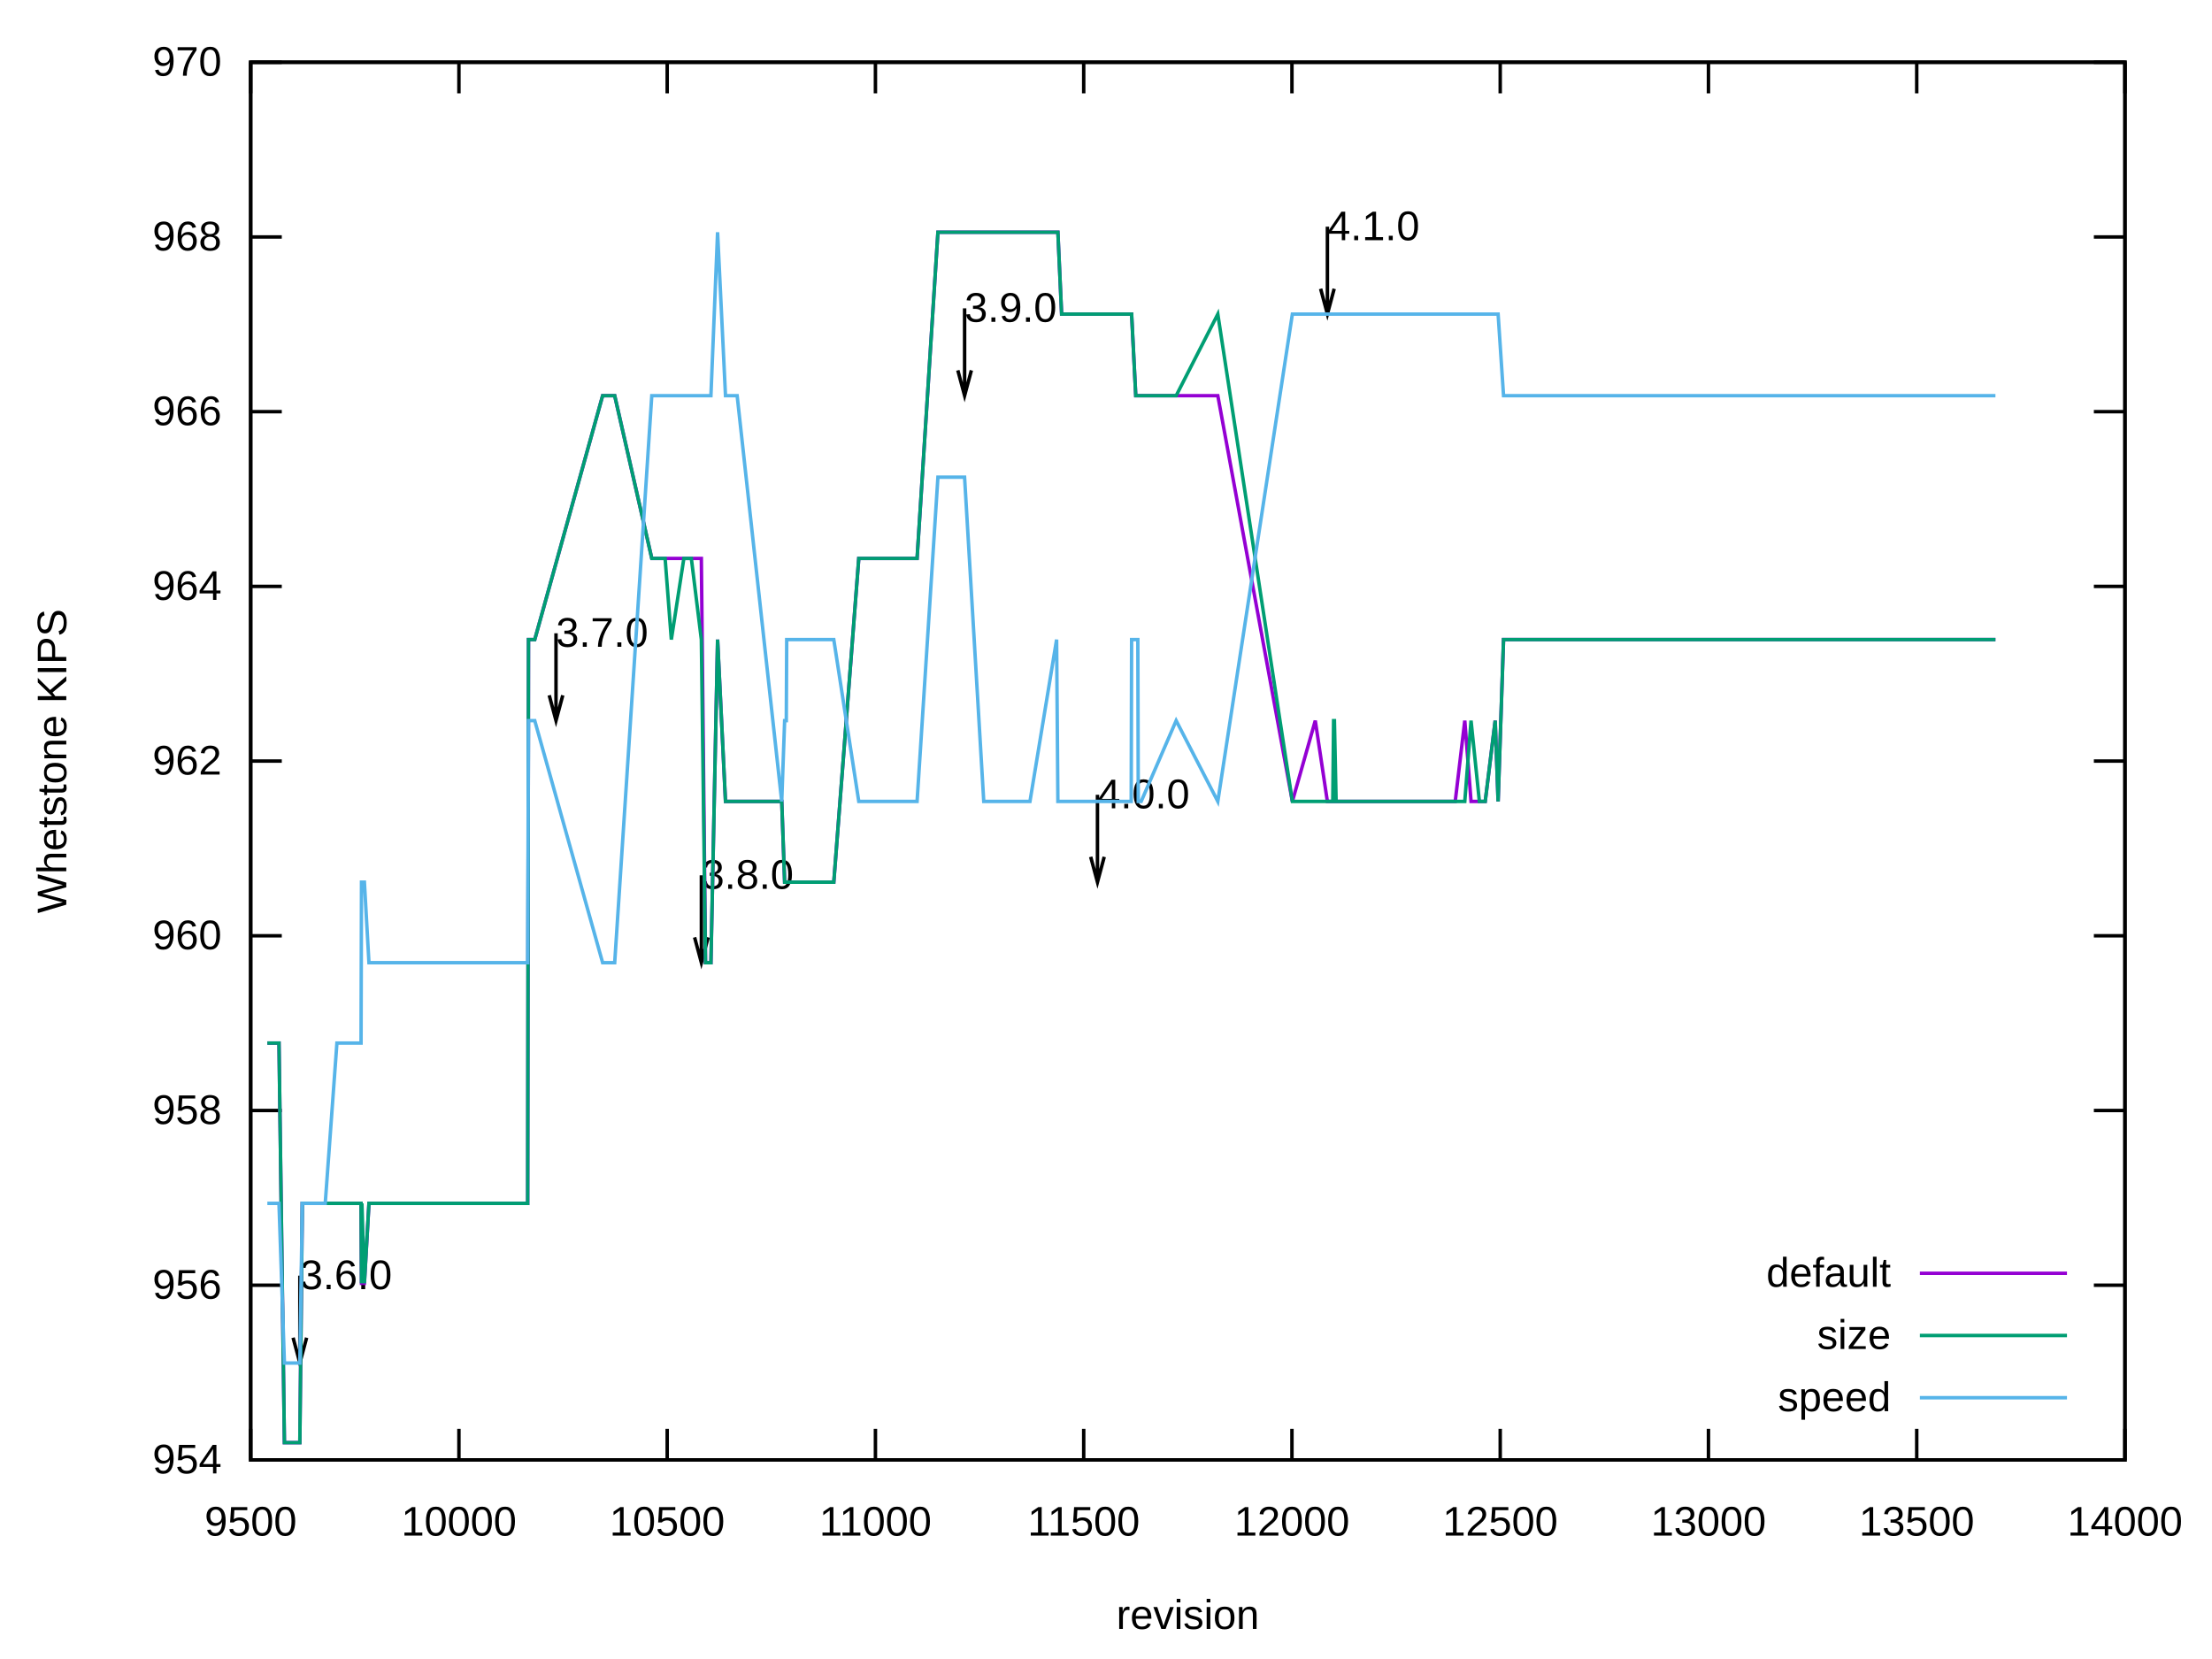
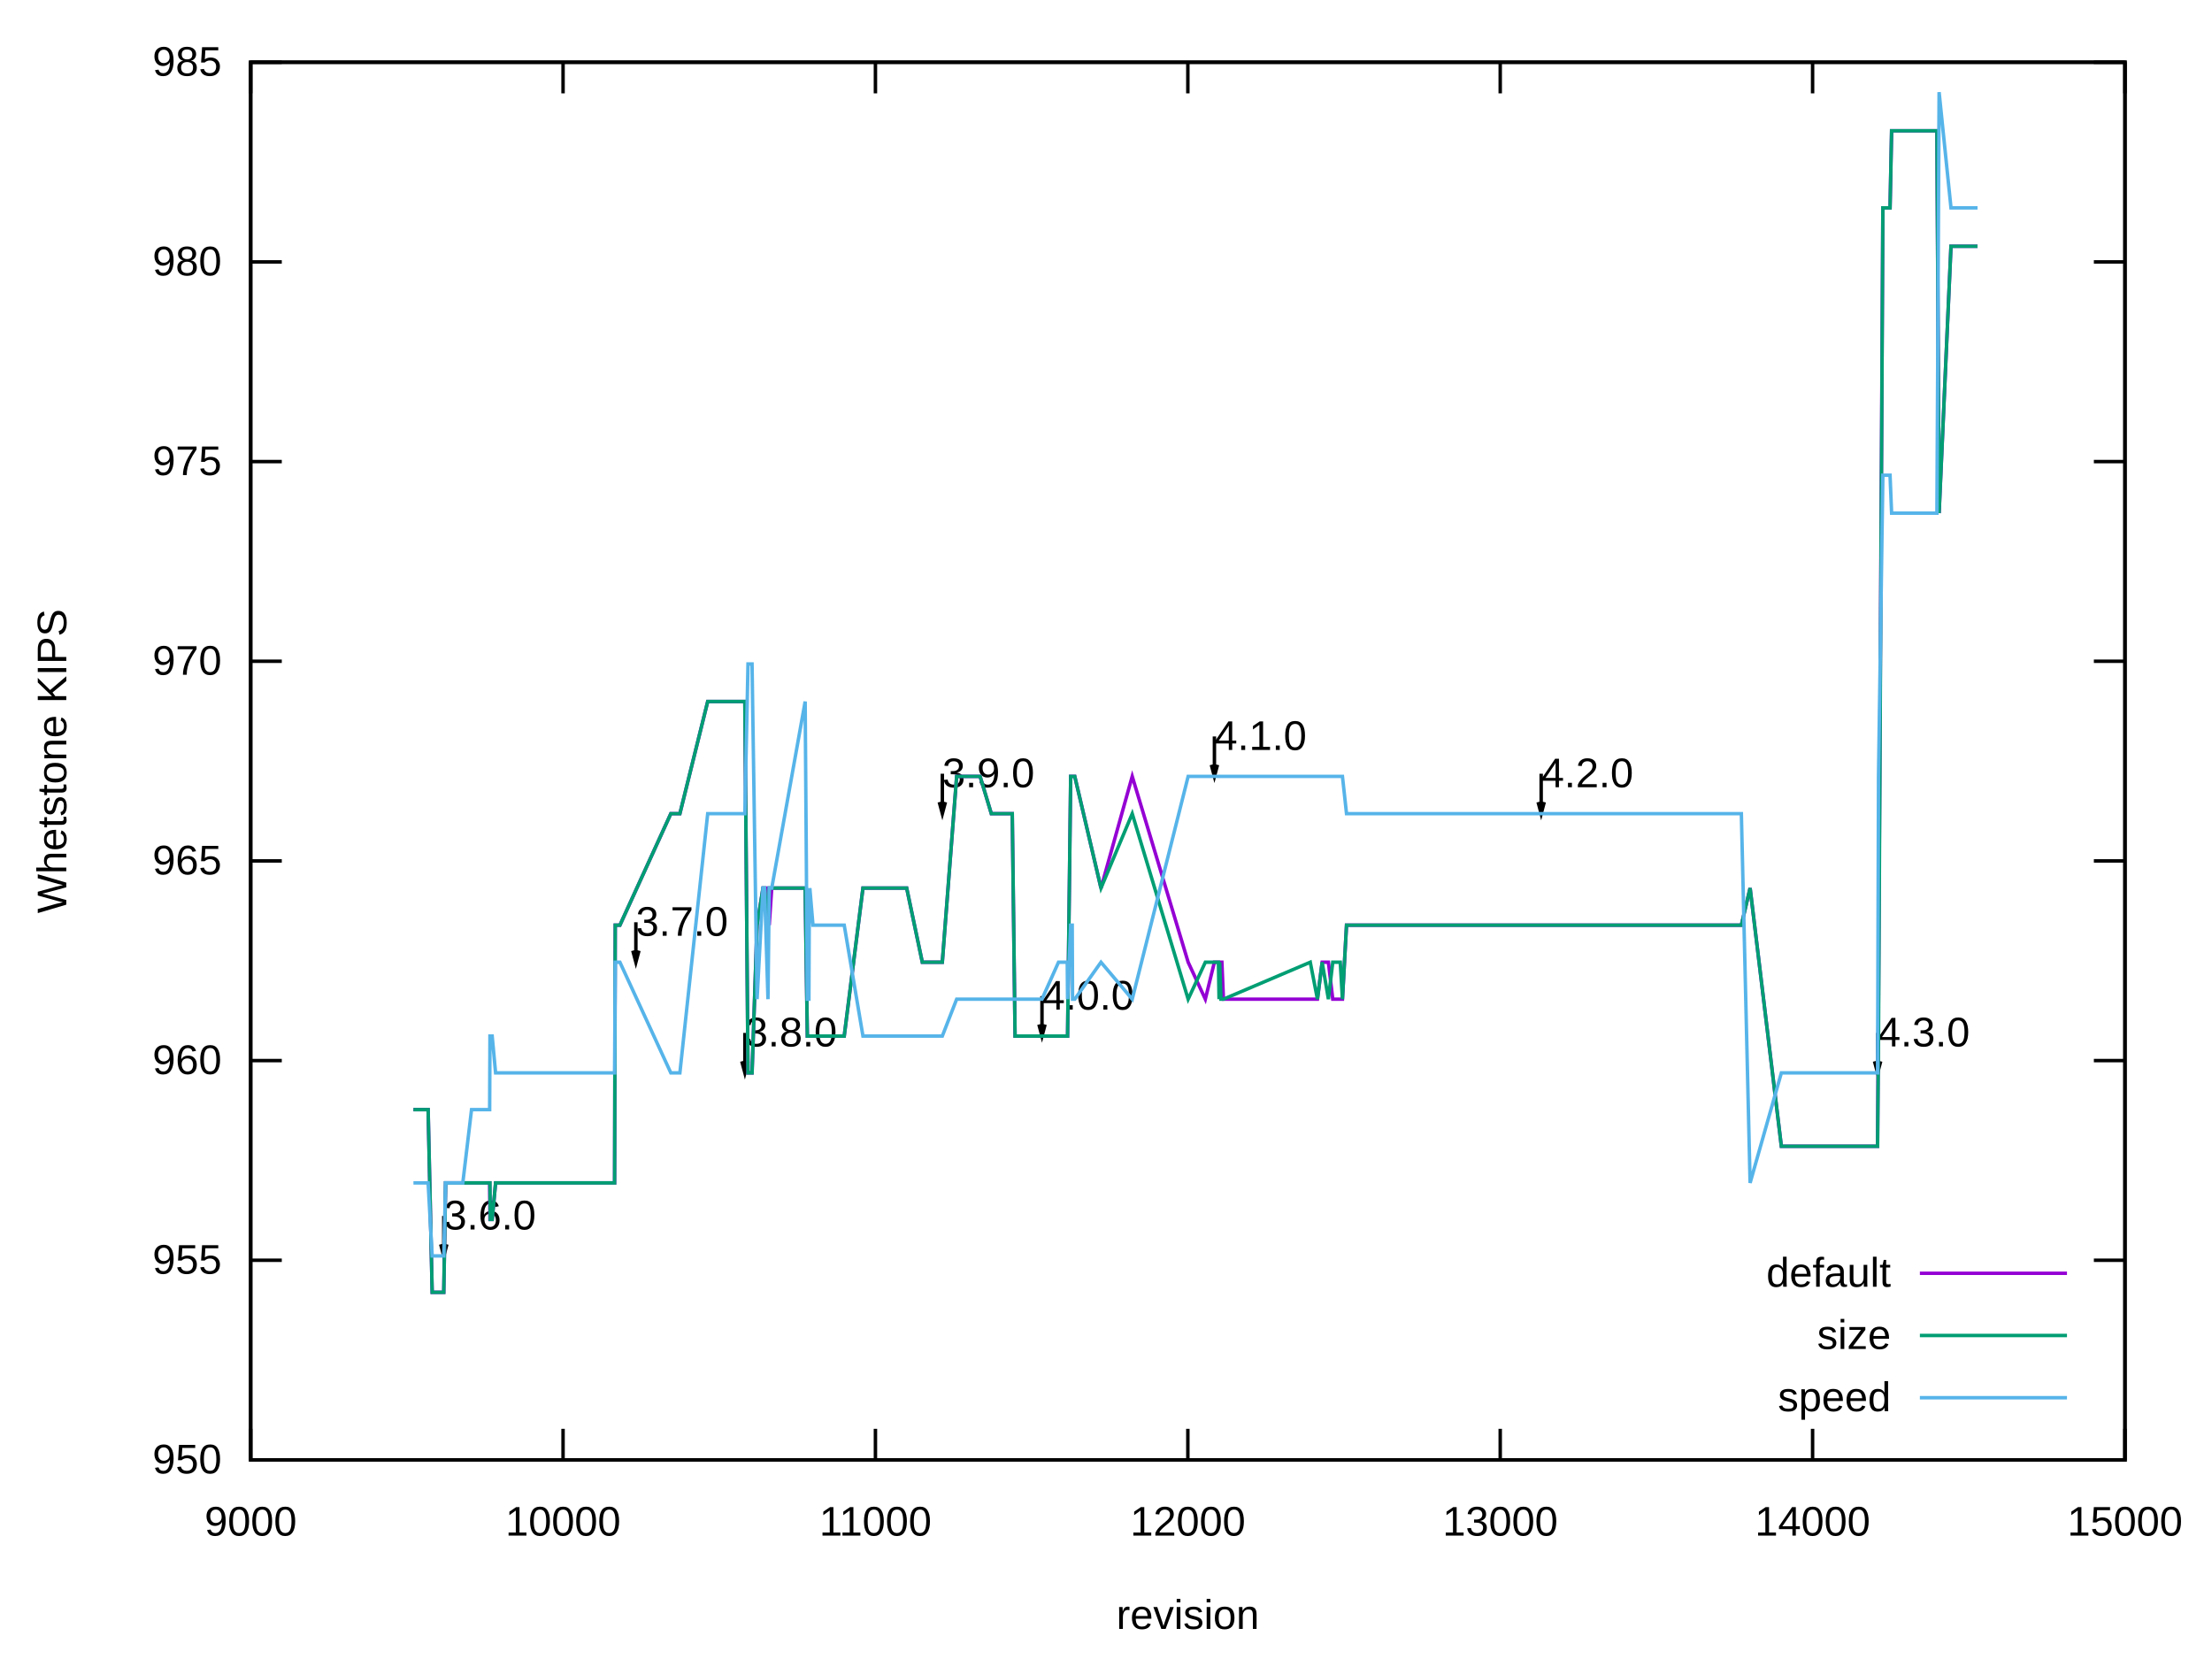
<svg xmlns="http://www.w3.org/2000/svg" xmlns:xlink="http://www.w3.org/1999/xlink" width="640" height="480" viewBox="0 0 640 480">
  <g id="gnuplot_canvas">
    <rect x="0" y="0" width="640" height="480" fill="none" />
    <defs>
      <circle id="gpDot" r="0.5" stroke-width="0.5" stroke="currentColor" />
      <path id="gpPt0" stroke-width="0.222" stroke="currentColor" d="M-1,0 h2 M0,-1 v2" />
      <path id="gpPt1" stroke-width="0.222" stroke="currentColor" d="M-1,-1 L1,1 M1,-1 L-1,1" />
      <path id="gpPt2" stroke-width="0.222" stroke="currentColor" d="M-1,0 L1,0 M0,-1 L0,1 M-1,-1 L1,1 M-1,1 L1,-1" />
      <rect id="gpPt3" stroke-width="0.222" stroke="currentColor" x="-1" y="-1" width="2" height="2" />
      <rect id="gpPt4" stroke-width="0.222" stroke="currentColor" fill="currentColor" x="-1" y="-1" width="2" height="2" />
      <circle id="gpPt5" stroke-width="0.222" stroke="currentColor" cx="0" cy="0" r="1" />
      <use xlink:href="#gpPt5" id="gpPt6" fill="currentColor" stroke="none" />
      <path id="gpPt7" stroke-width="0.222" stroke="currentColor" d="M0,-1.33 L-1.33,0.67 L1.33,0.67 z" />
      <use xlink:href="#gpPt7" id="gpPt8" fill="currentColor" stroke="none" />
      <use xlink:href="#gpPt7" id="gpPt9" stroke="currentColor" transform="rotate(180)" />
      <use xlink:href="#gpPt9" id="gpPt10" fill="currentColor" stroke="none" />
      <use xlink:href="#gpPt3" id="gpPt11" stroke="currentColor" transform="rotate(45)" />
      <use xlink:href="#gpPt11" id="gpPt12" fill="currentColor" stroke="none" />
      <path id="gpPt13" stroke-width="0.222" stroke="currentColor" d="M0,1.330 L1.265,0.411 L0.782,-1.067 L-0.782,-1.076 L-1.265,0.411 z" />
      <use xlink:href="#gpPt13" id="gpPt14" fill="currentColor" stroke="none" />
      <filter id="textbox" filterUnits="objectBoundingBox" x="0" y="0" height="1" width="1">
        <feFlood flood-color="white" flood-opacity="1" result="bgnd" />
        <feComposite in="SourceGraphic" in2="bgnd" operator="atop" />
      </filter>
      <filter id="greybox" filterUnits="objectBoundingBox" x="0" y="0" height="1" width="1">
        <feFlood flood-color="lightgrey" flood-opacity="1" result="grey" />
        <feComposite in="SourceGraphic" in2="grey" operator="atop" />
      </filter>
    </defs>
    <g fill="none" color="white" stroke="currentColor" stroke-width="1.00" stroke-linecap="butt" stroke-linejoin="miter">
</g>
    <g fill="none" color="black" stroke="currentColor" stroke-width="1.00" stroke-linecap="butt" stroke-linejoin="miter">
      <path stroke="black" d="M72.53,422.40 L81.53,422.40 M614.82,422.40 L605.82,422.40  " />
      <g transform="translate(64.14,426.30)" stroke="none" fill="black" font-family="Arial" font-size="12.00" text-anchor="end">
        <text>
-           <tspan font-family="Arial"> 954</tspan>
-         </text>
-       </g>
-     </g>
-     <g fill="none" color="black" stroke="currentColor" stroke-width="1.00" stroke-linecap="butt" stroke-linejoin="miter">
-       <path stroke="black" d="M72.53,371.85 L81.53,371.85 M614.82,371.85 L605.82,371.85  " />
-       <g transform="translate(64.14,375.75)" stroke="none" fill="black" font-family="Arial" font-size="12.00" text-anchor="end">
-         <text>
-           <tspan font-family="Arial"> 956</tspan>
-         </text>
-       </g>
-     </g>
-     <g fill="none" color="black" stroke="currentColor" stroke-width="1.00" stroke-linecap="butt" stroke-linejoin="miter">
-       <path stroke="black" d="M72.53,321.30 L81.53,321.30 M614.82,321.30 L605.82,321.30  " />
-       <g transform="translate(64.14,325.20)" stroke="none" fill="black" font-family="Arial" font-size="12.00" text-anchor="end">
-         <text>
-           <tspan font-family="Arial"> 958</tspan>
-         </text>
-       </g>
-     </g>
-     <g fill="none" color="black" stroke="currentColor" stroke-width="1.00" stroke-linecap="butt" stroke-linejoin="miter">
-       <path stroke="black" d="M72.53,270.75 L81.53,270.75 M614.82,270.75 L605.82,270.75  " />
-       <g transform="translate(64.14,274.65)" stroke="none" fill="black" font-family="Arial" font-size="12.00" text-anchor="end">
+           <tspan font-family="Arial"> 950</tspan>
+         </text>
+       </g>
+     </g>
+     <g fill="none" color="black" stroke="currentColor" stroke-width="1.00" stroke-linecap="butt" stroke-linejoin="miter">
+       <path stroke="black" d="M72.53,364.63 L81.53,364.63 M614.82,364.63 L605.82,364.63  " />
+       <g transform="translate(64.14,368.53)" stroke="none" fill="black" font-family="Arial" font-size="12.00" text-anchor="end">
+         <text>
+           <tspan font-family="Arial"> 955</tspan>
+         </text>
+       </g>
+     </g>
+     <g fill="none" color="black" stroke="currentColor" stroke-width="1.00" stroke-linecap="butt" stroke-linejoin="miter">
+       <path stroke="black" d="M72.53,306.86 L81.53,306.86 M614.82,306.86 L605.82,306.86  " />
+       <g transform="translate(64.14,310.76)" stroke="none" fill="black" font-family="Arial" font-size="12.00" text-anchor="end">
        <text>
          <tspan font-family="Arial"> 960</tspan>
        </text>
      </g>
    </g>
    <g fill="none" color="black" stroke="currentColor" stroke-width="1.00" stroke-linecap="butt" stroke-linejoin="miter">
-       <path stroke="black" d="M72.53,220.20 L81.53,220.20 M614.82,220.20 L605.82,220.20  " />
-       <g transform="translate(64.14,224.10)" stroke="none" fill="black" font-family="Arial" font-size="12.00" text-anchor="end">
-         <text>
-           <tspan font-family="Arial"> 962</tspan>
-         </text>
-       </g>
-     </g>
-     <g fill="none" color="black" stroke="currentColor" stroke-width="1.00" stroke-linecap="butt" stroke-linejoin="miter">
-       <path stroke="black" d="M72.53,169.66 L81.53,169.66 M614.82,169.66 L605.82,169.66  " />
-       <g transform="translate(64.14,173.56)" stroke="none" fill="black" font-family="Arial" font-size="12.00" text-anchor="end">
-         <text>
-           <tspan font-family="Arial"> 964</tspan>
-         </text>
-       </g>
-     </g>
-     <g fill="none" color="black" stroke="currentColor" stroke-width="1.00" stroke-linecap="butt" stroke-linejoin="miter">
-       <path stroke="black" d="M72.53,119.11 L81.53,119.11 M614.82,119.11 L605.82,119.11  " />
-       <g transform="translate(64.14,123.01)" stroke="none" fill="black" font-family="Arial" font-size="12.00" text-anchor="end">
-         <text>
-           <tspan font-family="Arial"> 966</tspan>
-         </text>
-       </g>
-     </g>
-     <g fill="none" color="black" stroke="currentColor" stroke-width="1.00" stroke-linecap="butt" stroke-linejoin="miter">
-       <path stroke="black" d="M72.53,68.56 L81.53,68.56 M614.82,68.56 L605.82,68.56  " />
-       <g transform="translate(64.14,72.46)" stroke="none" fill="black" font-family="Arial" font-size="12.00" text-anchor="end">
-         <text>
-           <tspan font-family="Arial"> 968</tspan>
+       <path stroke="black" d="M72.53,249.09 L81.53,249.09 M614.82,249.09 L605.82,249.09  " />
+       <g transform="translate(64.14,252.99)" stroke="none" fill="black" font-family="Arial" font-size="12.00" text-anchor="end">
+         <text>
+           <tspan font-family="Arial"> 965</tspan>
+         </text>
+       </g>
+     </g>
+     <g fill="none" color="black" stroke="currentColor" stroke-width="1.00" stroke-linecap="butt" stroke-linejoin="miter">
+       <path stroke="black" d="M72.53,191.32 L81.53,191.32 M614.82,191.32 L605.82,191.32  " />
+       <g transform="translate(64.14,195.22)" stroke="none" fill="black" font-family="Arial" font-size="12.00" text-anchor="end">
+         <text>
+           <tspan font-family="Arial"> 970</tspan>
+         </text>
+       </g>
+     </g>
+     <g fill="none" color="black" stroke="currentColor" stroke-width="1.00" stroke-linecap="butt" stroke-linejoin="miter">
+       <path stroke="black" d="M72.53,133.55 L81.53,133.55 M614.82,133.55 L605.82,133.55  " />
+       <g transform="translate(64.14,137.45)" stroke="none" fill="black" font-family="Arial" font-size="12.00" text-anchor="end">
+         <text>
+           <tspan font-family="Arial"> 975</tspan>
+         </text>
+       </g>
+     </g>
+     <g fill="none" color="black" stroke="currentColor" stroke-width="1.00" stroke-linecap="butt" stroke-linejoin="miter">
+       <path stroke="black" d="M72.53,75.78 L81.53,75.78 M614.82,75.78 L605.82,75.78  " />
+       <g transform="translate(64.14,79.68)" stroke="none" fill="black" font-family="Arial" font-size="12.00" text-anchor="end">
+         <text>
+           <tspan font-family="Arial"> 980</tspan>
        </text>
      </g>
    </g>
    <g fill="none" color="black" stroke="currentColor" stroke-width="1.00" stroke-linecap="butt" stroke-linejoin="miter">
      <path stroke="black" d="M72.53,18.01 L81.53,18.01 M614.82,18.01 L605.82,18.01  " />
      <g transform="translate(64.14,21.91)" stroke="none" fill="black" font-family="Arial" font-size="12.00" text-anchor="end">
        <text>
-           <tspan font-family="Arial"> 970</tspan>
+           <tspan font-family="Arial"> 985</tspan>
        </text>
      </g>
    </g>
    <g fill="none" color="black" stroke="currentColor" stroke-width="1.00" stroke-linecap="butt" stroke-linejoin="miter">
      <path stroke="black" d="M72.53,422.40 L72.53,413.40 M72.53,18.01 L72.53,27.01  " />
      <g transform="translate(72.53,444.30)" stroke="none" fill="black" font-family="Arial" font-size="12.00" text-anchor="middle">
        <text>
-           <tspan font-family="Arial"> 9500</tspan>
-         </text>
-       </g>
-     </g>
-     <g fill="none" color="black" stroke="currentColor" stroke-width="1.00" stroke-linecap="butt" stroke-linejoin="miter">
-       <path stroke="black" d="M132.78,422.40 L132.78,413.40 M132.78,18.01 L132.78,27.01  " />
-       <g transform="translate(132.78,444.30)" stroke="none" fill="black" font-family="Arial" font-size="12.00" text-anchor="middle">
+           <tspan font-family="Arial"> 9000</tspan>
+         </text>
+       </g>
+     </g>
+     <g fill="none" color="black" stroke="currentColor" stroke-width="1.00" stroke-linecap="butt" stroke-linejoin="miter">
+       <path stroke="black" d="M162.91,422.40 L162.91,413.40 M162.91,18.01 L162.91,27.01  " />
+       <g transform="translate(162.91,444.30)" stroke="none" fill="black" font-family="Arial" font-size="12.00" text-anchor="middle">
        <text>
          <tspan font-family="Arial"> 10000</tspan>
-         </text>
-       </g>
-     </g>
-     <g fill="none" color="black" stroke="currentColor" stroke-width="1.00" stroke-linecap="butt" stroke-linejoin="miter">
-       <path stroke="black" d="M193.04,422.40 L193.04,413.40 M193.04,18.01 L193.04,27.01  " />
-       <g transform="translate(193.04,444.30)" stroke="none" fill="black" font-family="Arial" font-size="12.00" text-anchor="middle">
-         <text>
-           <tspan font-family="Arial"> 10500</tspan>
        </text>
      </g>
    </g>
    <g fill="none" color="black" stroke="currentColor" stroke-width="1.00" stroke-linecap="butt" stroke-linejoin="miter">
      <path stroke="black" d="M253.29,422.40 L253.29,413.40 M253.29,18.01 L253.29,27.01  " />
      <g transform="translate(253.29,444.30)" stroke="none" fill="black" font-family="Arial" font-size="12.00" text-anchor="middle">
        <text>
          <tspan font-family="Arial"> 11000</tspan>
        </text>
      </g>
    </g>
    <g fill="none" color="black" stroke="currentColor" stroke-width="1.00" stroke-linecap="butt" stroke-linejoin="miter">
-       <path stroke="black" d="M313.55,422.40 L313.55,413.40 M313.55,18.01 L313.55,27.01  " />
-       <g transform="translate(313.55,444.30)" stroke="none" fill="black" font-family="Arial" font-size="12.00" text-anchor="middle">
-         <text>
-           <tspan font-family="Arial"> 11500</tspan>
-         </text>
-       </g>
-     </g>
-     <g fill="none" color="black" stroke="currentColor" stroke-width="1.00" stroke-linecap="butt" stroke-linejoin="miter">
-       <path stroke="black" d="M373.80,422.40 L373.80,413.40 M373.80,18.01 L373.80,27.01  " />
-       <g transform="translate(373.80,444.30)" stroke="none" fill="black" font-family="Arial" font-size="12.00" text-anchor="middle">
+       <path stroke="black" d="M343.68,422.40 L343.68,413.40 M343.68,18.01 L343.68,27.01  " />
+       <g transform="translate(343.68,444.30)" stroke="none" fill="black" font-family="Arial" font-size="12.00" text-anchor="middle">
        <text>
          <tspan font-family="Arial"> 12000</tspan>
        </text>
      </g>
    </g>
    <g fill="none" color="black" stroke="currentColor" stroke-width="1.00" stroke-linecap="butt" stroke-linejoin="miter">
      <path stroke="black" d="M434.06,422.40 L434.06,413.40 M434.06,18.01 L434.06,27.01  " />
      <g transform="translate(434.06,444.30)" stroke="none" fill="black" font-family="Arial" font-size="12.00" text-anchor="middle">
        <text>
-           <tspan font-family="Arial"> 12500</tspan>
-         </text>
-       </g>
-     </g>
-     <g fill="none" color="black" stroke="currentColor" stroke-width="1.00" stroke-linecap="butt" stroke-linejoin="miter">
-       <path stroke="black" d="M494.31,422.40 L494.31,413.40 M494.31,18.01 L494.31,27.01  " />
-       <g transform="translate(494.31,444.30)" stroke="none" fill="black" font-family="Arial" font-size="12.00" text-anchor="middle">
-         <text>
          <tspan font-family="Arial"> 13000</tspan>
        </text>
      </g>
    </g>
    <g fill="none" color="black" stroke="currentColor" stroke-width="1.00" stroke-linecap="butt" stroke-linejoin="miter">
-       <path stroke="black" d="M554.57,422.40 L554.57,413.40 M554.57,18.01 L554.57,27.01  " />
-       <g transform="translate(554.57,444.30)" stroke="none" fill="black" font-family="Arial" font-size="12.00" text-anchor="middle">
-         <text>
-           <tspan font-family="Arial"> 13500</tspan>
+       <path stroke="black" d="M524.44,422.40 L524.44,413.40 M524.44,18.01 L524.44,27.01  " />
+       <g transform="translate(524.44,444.30)" stroke="none" fill="black" font-family="Arial" font-size="12.00" text-anchor="middle">
+         <text>
+           <tspan font-family="Arial"> 14000</tspan>
        </text>
      </g>
    </g>
    <g fill="none" color="black" stroke="currentColor" stroke-width="1.00" stroke-linecap="butt" stroke-linejoin="miter">
      <path stroke="black" d="M614.82,422.40 L614.82,413.40 M614.82,18.01 L614.82,27.01  " />
      <g transform="translate(614.82,444.30)" stroke="none" fill="black" font-family="Arial" font-size="12.00" text-anchor="middle">
        <text>
-           <tspan font-family="Arial"> 14000</tspan>
+           <tspan font-family="Arial"> 15000</tspan>
        </text>
      </g>
    </g>
    <g fill="none" color="black" stroke="currentColor" stroke-width="1.00" stroke-linecap="butt" stroke-linejoin="miter">
</g>
    <g fill="none" color="black" stroke="currentColor" stroke-width="1.00" stroke-linecap="butt" stroke-linejoin="miter">
      <path stroke="black" d="M72.53,18.01 L72.53,422.40 L614.82,422.40 L614.82,18.01 L72.53,18.01 Z  " />
-       <g transform="translate(86.75,373.00)" stroke="none" fill="black" font-family="Arial" font-size="12.00" text-anchor="start">
+       <g transform="translate(128.39,355.72)" stroke="none" fill="black" font-family="Arial" font-size="12.00" text-anchor="start">
        <text>
          <tspan font-family="Arial">3.6.0</tspan>
        </text>
      </g>
-       <g transform="translate(160.86,187.13)" stroke="none" fill="black" font-family="Arial" font-size="12.00" text-anchor="start">
+       <g transform="translate(183.97,270.75)" stroke="none" fill="black" font-family="Arial" font-size="12.00" text-anchor="start">
        <text>
          <tspan font-family="Arial">3.7.0</tspan>
        </text>
      </g>
-       <g transform="translate(202.92,257.16)" stroke="none" fill="black" font-family="Arial" font-size="12.00" text-anchor="start">
+       <g transform="translate(215.51,302.76)" stroke="none" fill="black" font-family="Arial" font-size="12.00" text-anchor="start">
        <text>
          <tspan font-family="Arial">3.8.0</tspan>
        </text>
      </g>
-       <g transform="translate(279.08,93.11)" stroke="none" fill="black" font-family="Arial" font-size="12.00" text-anchor="start">
+       <g transform="translate(272.64,227.77)" stroke="none" fill="black" font-family="Arial" font-size="12.00" text-anchor="start">
        <text>
          <tspan font-family="Arial">3.9.0</tspan>
        </text>
      </g>
-       <g transform="translate(317.52,233.86)" stroke="none" fill="black" font-family="Arial" font-size="12.00" text-anchor="start">
+       <g transform="translate(301.47,292.11)" stroke="none" fill="black" font-family="Arial" font-size="12.00" text-anchor="start">
        <text>
          <tspan font-family="Arial">4.0.0</tspan>
        </text>
      </g>
-       <g transform="translate(384.05,69.50)" stroke="none" fill="black" font-family="Arial" font-size="12.00" text-anchor="start">
+       <g transform="translate(351.36,216.98)" stroke="none" fill="black" font-family="Arial" font-size="12.00" text-anchor="start">
        <text>
          <tspan font-family="Arial">4.1.0</tspan>
        </text>
      </g>
-       <path stroke="black" d="M84.80,387.04 L86.76,394.36 L88.72,387.04 M86.76,369.09 L86.76,394.36 M158.91,201.17 L160.87,208.49 L162.83,201.17   M160.87,183.22 L160.87,208.49 M200.97,271.21 L202.93,278.53 L204.89,271.21 M202.93,253.25 L202.93,278.53 M277.13,107.15   L279.09,114.47 L281.05,107.15 M279.09,89.20 L279.09,114.47 M315.57,247.91 L317.53,255.23 L319.49,247.91 M317.53,229.95   L317.53,255.23 M382.10,83.55 L384.06,90.87 L386.02,83.55 M384.06,65.59 L384.06,90.87  " />
+       <g transform="translate(445.90,227.77)" stroke="none" fill="black" font-family="Arial" font-size="12.00" text-anchor="start">
+         <text>
+           <tspan font-family="Arial">4.2.0</tspan>
+         </text>
+       </g>
+       <g transform="translate(543.24,302.76)" stroke="none" fill="black" font-family="Arial" font-size="12.00" text-anchor="start">
+         <text>
+           <tspan font-family="Arial">4.3.0</tspan>
+         </text>
+       </g>
+       <path stroke="black" d="M127.51,360.02 L128.40,363.36 L129.29,360.02 M128.40,351.81 L128.40,363.36 M183.09,275.05 L183.98,278.39 L184.87,275.05   M183.98,266.84 L183.98,278.39 M214.63,307.07 L215.52,310.41 L216.41,307.07 M215.52,298.85 L215.52,310.41 M271.76,232.07   L272.65,235.41 L273.54,232.07 M272.65,223.86 L272.65,235.41 M300.59,296.42 L301.48,299.76 L302.37,296.42 M301.48,288.20   L301.48,299.76 M350.48,221.28 L351.37,224.62 L352.26,221.28 M351.37,213.07 L351.37,224.62 M445.02,232.07 L445.91,235.41   L446.80,232.07 M445.91,223.86 L445.91,235.41 M542.36,307.07 L543.25,310.41 L544.14,307.07 M543.25,298.85 L543.25,310.41    " />
    </g>
    <g fill="none" color="black" stroke="currentColor" stroke-width="1.00" stroke-linecap="butt" stroke-linejoin="miter">
      <g transform="translate(19.18,220.21) rotate(270)" stroke="none" fill="black" font-family="Arial" font-size="12.00" text-anchor="middle">
        <text>
          <tspan font-family="Arial">Whetstone KIPS</tspan>
        </text>
      </g>
    </g>
    <g fill="none" color="black" stroke="currentColor" stroke-width="1.00" stroke-linecap="butt" stroke-linejoin="miter">
      <g transform="translate(343.67,471.30)" stroke="none" fill="black" font-family="Arial" font-size="12.00" text-anchor="middle">
        <text>
          <tspan font-family="Arial">revision</tspan>
        </text>
      </g>
    </g>
    <g fill="none" color="black" stroke="currentColor" stroke-width="1.00" stroke-linecap="butt" stroke-linejoin="miter">
</g>
    <g id="gnuplot_plot_1">
      <g fill="none" color="black" stroke="currentColor" stroke-width="1.00" stroke-linecap="butt" stroke-linejoin="miter">
        <g transform="translate(547.09,372.30)" stroke="none" fill="black" font-family="Arial" font-size="12.00" text-anchor="end">
          <text>
            <tspan font-family="Arial">default</tspan>
          </text>
        </g>
      </g>
      <g fill="none" color="black" stroke="currentColor" stroke-width="1.00" stroke-linecap="butt" stroke-linejoin="miter">
-         <path stroke="rgb(148,   0, 211)" d="M555.48,368.40 L598.04,368.40 M77.35,301.79 L78.56,301.79 L80.72,301.79 L82.29,417.40 L83.26,417.40 L84.10,417.40   L84.70,417.40 L84.82,417.40 L84.94,417.40 L85.06,417.40 L86.75,417.40 L87.47,348.17 L88.44,348.17 L88.80,348.17   L88.92,348.17 L89.04,348.17 L89.16,348.17 L89.40,348.17 L90.00,348.17 L90.12,348.17 L90.49,348.17 L90.73,348.17   L90.97,348.17 L91.09,348.17 L91.69,348.17 L92.05,348.17 L92.29,348.17 L92.41,348.17 L92.53,348.17 L94.10,348.17   L97.48,348.17 L100.25,348.17 L101.45,348.17 L102.30,348.17 L102.78,348.17 L103.98,348.17 L104.34,348.17 L104.46,348.17   L104.59,371.30 L104.71,371.30 L105.43,371.30 L106.75,348.17 L107.48,348.17 L107.60,348.17 L107.84,348.17 L108.32,348.17   L109.04,348.17 L109.53,348.17 L109.65,348.17 L110.49,348.17 L110.85,348.17 L110.97,348.17 L111.09,348.17 L112.30,348.17   L112.54,348.17 L113.02,348.17 L118.20,348.17 L126.64,348.17 L127.12,348.17 L127.36,348.17 L127.48,348.17 L128.08,348.17   L152.43,348.17 L152.67,348.17 L152.91,185.05 L153.75,185.05 L154.60,185.05 L154.72,185.05 L174.36,114.48 L174.84,114.48   L174.96,114.48 L176.89,114.48 L177.01,114.48 L177.85,114.48 L188.58,161.57 L192.44,161.57 L194.24,161.57 L197.86,161.57   L200.03,161.57 L202.92,161.57 L204.13,278.54 L205.21,278.54 L205.69,278.54 L207.62,185.05 L209.91,231.88 L210.51,231.88   L211.84,231.88 L212.32,231.88 L213.28,231.88 L226.18,231.88 L227.02,255.24 L227.50,255.24 L227.62,255.24 L227.75,255.24   L227.99,255.24 L229.19,255.24 L241.24,255.24 L248.47,161.57 L250.16,161.57 L263.78,161.57 L265.34,161.57 L271.37,67.19   L279.08,67.19 L284.63,67.19 L293.06,67.19 L293.66,67.19 L298.00,67.19 L305.71,67.19 L306.08,67.19 L307.16,90.88   L314.39,90.88 L314.63,90.88 L317.52,90.88 L323.91,90.88 L327.29,90.88 L327.41,90.88 L328.61,114.48 L329.21,114.48   L329.33,114.48 L330.06,114.48 L330.18,114.48 L340.30,114.48 L352.35,114.48 L373.92,231.88 L380.55,208.50 L384.05,231.88   L385.61,231.88 L385.85,231.88 L386.09,231.88 L386.58,231.88 L386.94,231.88 L387.54,231.88 L421.04,231.88 L423.81,208.50   L425.62,231.88 L428.03,231.88 L429.72,231.88 L432.61,208.50 L433.45,231.88 L435.02,185.05 L451.17,185.05 L454.90,185.05   L456.83,185.05 L457.19,185.05 L463.70,185.05 L468.28,185.05 L469.61,185.05 L473.46,185.05 L477.68,185.05 L479.25,185.05   L481.18,185.05 L482.26,185.05 L490.58,185.05 L510.10,185.05 L518.41,185.05 L530.46,185.05 L553.96,185.05 L577.34,185.05    " />
+         <path stroke="rgb(148,   0, 211)" d="M555.48,368.40 L598.04,368.40 M119.62,321.05 L121.34,321.05 L122.24,321.05 L123.87,321.05 L125.04,373.90 L125.76,373.90   L126.40,373.90 L126.85,373.90 L126.94,373.90 L127.03,373.90 L127.12,373.90 L128.39,373.90 L128.93,342.25 L129.65,342.25   L129.92,342.25 L130.01,342.25 L130.10,342.25 L130.19,342.25 L130.37,342.25 L130.83,342.25 L130.92,342.25 L131.19,342.25   L131.37,342.25 L131.55,342.25 L131.64,342.25 L132.09,342.25 L132.36,342.25 L132.54,342.25 L132.63,342.25 L132.72,342.25   L133.90,342.25 L136.43,342.25 L138.51,342.25 L139.41,342.25 L140.05,342.25 L140.41,342.25 L141.31,342.25 L141.58,342.25   L141.67,342.25 L141.76,352.82 L141.85,352.82 L142.40,352.82 L143.39,342.25 L143.93,342.25 L144.02,342.25 L144.20,342.25   L144.56,342.25 L145.11,342.25 L145.47,342.25 L145.56,342.25 L146.19,342.25 L146.46,342.25 L146.55,342.25 L146.64,342.25   L147.55,342.25 L147.73,342.25 L148.09,342.25 L151.98,342.25 L158.30,342.25 L158.66,342.25 L158.84,342.25 L158.93,342.25   L159.39,342.25 L177.64,342.25 L177.82,342.25 L178.01,267.68 L178.64,267.68 L179.27,267.68 L179.36,267.68 L194.09,235.42   L194.45,235.42 L194.55,235.42 L195.99,235.42 L196.08,235.42 L196.71,235.42 L204.76,202.97 L207.65,202.97 L209.01,202.97   L211.72,202.97 L213.34,202.97 L215.51,202.97 L216.42,310.42 L217.23,310.42 L217.59,310.42 L219.04,267.68 L220.76,256.95   L221.21,256.95 L222.20,256.95 L222.56,267.68 L223.29,256.95 L232.96,256.95 L233.59,299.77 L233.95,299.77 L234.04,299.77   L234.13,299.77 L234.31,299.77 L235.22,299.77 L244.26,299.77 L249.68,256.95 L250.94,256.95 L261.16,256.95 L262.33,256.95   L266.85,278.40 L272.64,278.40 L276.79,224.63 L283.12,224.63 L283.57,224.63 L286.82,235.42 L292.61,235.42 L292.88,235.42   L293.69,299.77 L299.12,299.77 L299.30,299.77 L301.47,299.77 L306.26,299.77 L308.79,299.77 L308.88,299.77 L309.78,224.63   L310.23,224.63 L310.32,224.63 L310.87,224.63 L310.96,224.63 L318.55,256.95 L327.59,224.63 L343.77,278.40 L348.74,289.09   L351.36,278.40 L352.53,278.40 L352.71,278.40 L352.89,278.40 L353.26,278.40 L353.53,278.40 L353.98,289.09 L379.10,289.09   L381.18,289.09 L382.54,278.40 L384.35,278.40 L385.61,289.09 L387.78,289.09 L388.41,289.09 L389.59,267.68 L401.70,267.68   L404.50,267.68 L405.95,267.68 L406.22,267.68 L411.10,267.68 L414.53,267.68 L415.53,267.68 L418.42,267.68 L421.58,267.68   L422.76,267.68 L424.21,267.68 L425.02,267.68 L431.25,267.68 L445.90,267.68 L452.13,267.68 L461.17,267.68 L478.80,267.68   L496.33,267.68 L497.23,267.68 L498.14,267.68 L501.66,267.68 L503.83,267.68 L506.36,256.95 L515.40,331.65 L524.44,331.65   L541.07,331.65 L543.24,331.65 L543.51,289.09 L544.77,60.14 L545.68,60.14 L545.95,60.14 L546.67,60.14 L546.85,60.14   L547.30,37.84 L551.55,37.84 L555.71,37.84 L557.88,37.84 L560.41,37.84 L561.04,148.47 L564.48,71.25 L567.10,71.25   L570.53,71.25 L572.16,71.25  " />
      </g>
    </g>
    <g id="gnuplot_plot_2">
      <g fill="none" color="black" stroke="currentColor" stroke-width="1.00" stroke-linecap="butt" stroke-linejoin="miter">
        <g transform="translate(547.09,390.30)" stroke="none" fill="black" font-family="Arial" font-size="12.00" text-anchor="end">
          <text>
            <tspan font-family="Arial">size</tspan>
          </text>
        </g>
      </g>
      <g fill="none" color="black" stroke="currentColor" stroke-width="1.00" stroke-linecap="butt" stroke-linejoin="miter">
-         <path stroke="rgb(  0, 158, 115)" d="M555.48,386.40 L598.04,386.40 M77.35,301.79 L78.56,301.79 L80.72,301.79 L82.29,417.40 L83.26,417.40 L84.10,417.40   L84.70,417.40 L84.82,417.40 L84.94,417.40 L85.06,417.40 L86.75,417.40 L87.47,348.17 L88.44,348.17 L88.80,348.17   L88.92,348.17 L89.04,348.17 L89.16,348.17 L89.40,348.17 L90.00,348.17 L90.12,348.17 L90.49,348.17 L90.73,348.17   L90.97,348.17 L91.09,348.17 L91.69,348.17 L92.05,348.17 L92.29,348.17 L92.41,348.17 L92.53,348.17 L94.10,348.17   L97.48,348.17 L100.25,348.17 L101.45,348.17 L102.30,348.17 L102.78,348.17 L103.98,348.17 L104.34,348.17 L104.46,348.17   L104.59,371.30 L104.71,348.17 L105.43,371.30 L106.75,348.17 L107.48,348.17 L107.60,348.17 L107.84,348.17 L108.32,348.17   L109.04,348.17 L109.53,348.17 L109.65,348.17 L110.49,348.17 L110.85,348.17 L110.97,348.17 L111.09,348.17 L112.30,348.17   L112.54,348.17 L113.02,348.17 L118.20,348.17 L126.64,348.17 L127.12,348.17 L127.36,348.17 L127.48,348.17 L128.08,348.17   L152.43,348.17 L152.67,348.17 L152.91,185.05 L153.75,185.05 L154.60,185.05 L154.72,185.05 L174.36,114.48 L174.84,114.48   L174.96,114.48 L176.89,114.48 L177.01,114.48 L177.85,114.48 L188.58,161.57 L192.44,161.57 L194.24,185.05 L197.86,161.57   L200.03,161.57 L202.92,185.05 L204.13,278.54 L205.21,278.54 L205.69,278.54 L207.62,185.05 L209.91,231.88 L210.51,231.88   L211.84,231.88 L212.32,231.88 L213.28,231.88 L226.18,231.88 L227.02,255.24 L227.50,255.24 L227.62,255.24 L227.75,255.24   L227.99,255.24 L229.19,255.24 L241.24,255.24 L248.47,161.57 L250.16,161.57 L263.78,161.57 L265.34,161.57 L271.37,67.19   L279.08,67.19 L284.63,67.19 L293.06,67.19 L293.66,67.19 L298.00,67.19 L305.71,67.19 L306.08,67.19 L307.16,90.88   L314.39,90.88 L314.63,90.88 L317.52,90.88 L323.91,90.88 L327.29,90.88 L327.41,90.88 L328.61,114.48 L329.21,114.48   L329.33,114.48 L330.06,114.48 L330.18,114.48 L340.30,114.48 L352.35,90.88 L373.92,231.88 L380.55,231.88 L384.05,231.88   L385.61,231.88 L385.85,208.50 L386.09,208.50 L386.58,231.88 L386.94,231.88 L387.54,231.88 L421.04,231.88 L423.81,231.88   L425.62,208.50 L428.03,231.88 L429.72,231.88 L432.61,208.50 L433.45,231.88 L435.02,185.05 L451.17,185.05 L454.90,185.05   L456.83,185.05 L457.19,185.05 L463.70,185.05 L468.28,185.05 L469.61,185.05 L473.46,185.05 L477.68,185.05 L479.25,185.05   L481.18,185.05 L482.26,185.05 L490.58,185.05 L510.10,185.05 L518.41,185.05 L530.46,185.05 L553.96,185.05 L577.34,185.05    " />
+         <path stroke="rgb(  0, 158, 115)" d="M555.48,386.40 L598.04,386.40 M119.62,321.05 L121.34,321.05 L122.24,321.05 L123.87,321.05 L125.04,373.90 L125.76,373.90   L126.40,373.90 L126.85,373.90 L126.94,373.90 L127.03,373.90 L127.12,373.90 L128.39,373.90 L128.93,342.25 L129.65,342.25   L129.92,342.25 L130.01,342.25 L130.10,342.25 L130.19,342.25 L130.37,342.25 L130.83,342.25 L130.92,342.25 L131.19,342.25   L131.37,342.25 L131.55,342.25 L131.64,342.25 L132.09,342.25 L132.36,342.25 L132.54,342.25 L132.63,342.25 L132.72,342.25   L133.90,342.25 L136.43,342.25 L138.51,342.25 L139.41,342.25 L140.05,342.25 L140.41,342.25 L141.31,342.25 L141.58,342.25   L141.67,342.25 L141.76,342.25 L141.85,352.82 L142.40,352.82 L143.39,342.25 L143.93,342.25 L144.02,342.25 L144.20,342.25   L144.56,342.25 L145.11,342.25 L145.47,342.25 L145.56,342.25 L146.19,342.25 L146.46,342.25 L146.55,342.25 L146.64,342.25   L147.55,342.25 L147.73,342.25 L148.09,342.25 L151.98,342.25 L158.30,342.25 L158.66,342.25 L158.84,342.25 L158.93,342.25   L159.39,342.25 L177.64,342.25 L177.82,342.25 L178.01,267.68 L178.64,267.68 L179.27,267.68 L179.36,267.68 L194.09,235.42   L194.45,235.42 L194.55,235.42 L195.99,235.42 L196.08,235.42 L196.71,235.42 L204.76,202.97 L207.65,202.97 L209.01,202.97   L211.72,202.97 L213.34,202.97 L215.51,202.97 L216.42,310.42 L217.23,310.42 L217.59,310.42 L219.04,267.68 L220.76,256.95   L221.21,256.95 L222.20,267.68 L222.56,256.95 L223.29,256.95 L232.96,256.95 L233.59,299.77 L233.95,299.77 L234.04,299.77   L234.13,299.77 L234.31,299.77 L235.22,299.77 L244.26,299.77 L249.68,256.95 L250.94,256.95 L261.16,256.95 L262.33,256.95   L266.85,278.40 L272.64,278.40 L276.79,224.63 L283.12,224.63 L283.57,224.63 L286.82,235.42 L292.61,235.42 L292.88,235.42   L293.69,299.77 L299.12,299.77 L299.30,299.77 L301.47,299.77 L306.26,299.77 L308.79,299.77 L308.88,299.77 L309.78,224.63   L310.23,224.63 L310.32,224.63 L310.87,224.63 L310.96,224.63 L318.55,256.95 L327.59,235.42 L343.77,289.09 L348.74,278.40   L351.36,278.40 L352.53,278.40 L352.71,289.09 L352.89,278.40 L353.26,289.09 L353.53,289.09 L353.98,289.09 L379.10,278.40   L381.18,289.09 L382.54,278.40 L384.35,289.09 L385.61,278.40 L387.78,278.40 L388.41,289.09 L389.59,267.68 L401.70,267.68   L404.50,267.68 L405.95,267.68 L406.22,267.68 L411.10,267.68 L414.53,267.68 L415.53,267.68 L418.42,267.68 L421.58,267.68   L422.76,267.68 L424.21,267.68 L425.02,267.68 L431.25,267.68 L445.90,267.68 L452.13,267.68 L461.17,267.68 L478.80,267.68   L496.33,267.68 L497.23,267.68 L498.14,267.68 L501.66,267.68 L503.83,267.68 L506.36,256.95 L515.40,331.65 L524.44,331.65   L541.07,331.65 L543.24,331.65 L543.51,299.77 L544.77,60.14 L545.68,60.14 L545.95,60.14 L546.67,60.14 L546.85,60.14   L547.30,37.84 L551.55,37.84 L555.71,37.84 L557.88,37.84 L560.41,37.84 L561.04,148.47 L564.48,71.25 L567.10,71.25   L570.53,71.25 L572.16,71.25  " />
      </g>
    </g>
    <g id="gnuplot_plot_3">
      <g fill="none" color="black" stroke="currentColor" stroke-width="1.00" stroke-linecap="butt" stroke-linejoin="miter">
        <g transform="translate(547.09,408.30)" stroke="none" fill="black" font-family="Arial" font-size="12.00" text-anchor="end">
          <text>
            <tspan font-family="Arial">speed</tspan>
          </text>
        </g>
      </g>
      <g fill="none" color="black" stroke="currentColor" stroke-width="1.00" stroke-linecap="butt" stroke-linejoin="miter">
-         <path stroke="rgb( 86, 180, 233)" d="M555.48,404.40 L598.04,404.40 M77.35,348.17 L78.56,348.17 L80.72,348.17 L82.29,394.37 L83.26,394.37 L84.10,394.37   L84.70,394.37 L84.82,394.37 L84.94,394.37 L85.06,394.37 L86.75,394.37 L87.47,348.17 L88.44,348.17 L88.80,348.17   L88.92,348.17 L89.04,348.17 L89.16,348.17 L89.40,348.17 L90.00,348.17 L90.12,348.17 L90.49,348.17 L90.73,348.17   L90.97,348.17 L91.09,348.17 L91.69,348.17 L92.05,348.17 L92.29,348.17 L92.41,348.17 L92.53,348.17 L94.10,348.17   L97.48,301.79 L100.25,301.79 L101.45,301.79 L102.30,301.79 L102.78,301.79 L103.98,301.79 L104.34,301.79 L104.46,301.79   L104.59,255.24 L104.71,255.24 L105.43,255.24 L106.75,278.54 L107.48,278.54 L107.60,278.54 L107.84,278.54 L108.32,278.54   L109.04,278.54 L109.53,278.54 L109.65,278.54 L110.49,278.54 L110.85,278.54 L110.97,278.54 L111.09,278.54 L112.30,278.54   L112.54,278.54 L113.02,278.54 L118.20,278.54 L126.64,278.54 L127.12,278.54 L127.36,278.54 L127.48,278.54 L128.08,278.54   L152.43,278.54 L152.67,278.54 L152.91,208.50 L153.75,208.50 L154.60,208.50 L154.72,208.50 L174.36,278.54 L174.84,278.54   L174.96,278.54 L176.89,278.54 L177.01,278.54 L177.85,278.54 L188.58,114.48 L192.44,114.48 L194.24,114.48 L197.86,114.48   L200.03,114.48 L202.92,114.48 L204.13,114.48 L205.21,114.48 L205.69,114.48 L207.62,67.19 L209.91,114.48 L210.51,114.48   L211.84,114.48 L212.32,114.48 L213.28,114.48 L226.18,231.88 L227.02,208.50 L227.50,208.50 L227.62,185.05 L227.75,185.05   L227.99,185.05 L229.19,185.05 L241.24,185.05 L248.47,231.88 L250.16,231.88 L263.78,231.88 L265.34,231.88 L271.37,138.06   L279.08,138.06 L284.63,231.88 L293.06,231.88 L293.66,231.88 L298.00,231.88 L305.71,185.05 L306.08,231.88 L307.16,231.88   L314.39,231.88 L314.63,231.88 L317.52,231.88 L323.91,231.88 L327.29,231.88 L327.41,185.05 L328.61,185.05 L329.21,185.05   L329.33,231.88 L330.06,231.88 L330.18,231.88 L340.30,208.50 L352.35,231.88 L373.92,90.88 L380.55,90.88 L384.05,90.88   L385.61,90.88 L385.85,90.88 L386.09,90.88 L386.58,90.88 L386.94,90.88 L387.54,90.88 L421.04,90.88 L423.81,90.88   L425.62,90.88 L428.03,90.88 L429.72,90.88 L432.61,90.88 L433.45,90.88 L435.02,114.48 L451.17,114.48 L454.90,114.48   L456.83,114.48 L457.19,114.48 L463.70,114.48 L468.28,114.48 L469.61,114.48 L473.46,114.48 L477.68,114.48 L479.25,114.48   L481.18,114.48 L482.26,114.48 L490.58,114.48 L510.10,114.48 L518.41,114.48 L530.46,114.48 L553.96,114.48 L577.34,114.48    " />
+         <path stroke="rgb( 86, 180, 233)" d="M555.48,404.40 L598.04,404.40 M119.62,342.25 L121.34,342.25 L122.24,342.25 L123.87,342.25 L125.04,363.37 L125.76,363.37   L126.40,363.37 L126.85,363.37 L126.94,363.37 L127.03,363.37 L127.12,363.37 L128.39,363.37 L128.93,342.25 L129.65,342.25   L129.92,342.25 L130.01,342.25 L130.10,342.25 L130.19,342.25 L130.37,342.25 L130.83,342.25 L130.92,342.25 L131.19,342.25   L131.37,342.25 L131.55,342.25 L131.64,342.25 L132.09,342.25 L132.36,342.25 L132.54,342.25 L132.63,342.25 L132.72,342.25   L133.90,342.25 L136.43,321.05 L138.51,321.05 L139.41,321.05 L140.05,321.05 L140.41,321.05 L141.31,321.05 L141.58,321.05   L141.67,321.05 L141.76,299.77 L141.85,299.77 L142.40,299.77 L143.39,310.42 L143.93,310.42 L144.02,310.42 L144.20,310.42   L144.56,310.42 L145.11,310.42 L145.47,310.42 L145.56,310.42 L146.19,310.42 L146.46,310.42 L146.55,310.42 L146.64,310.42   L147.55,310.42 L147.73,310.42 L148.09,310.42 L151.98,310.42 L158.30,310.42 L158.66,310.42 L158.84,310.42 L158.93,310.42   L159.39,310.42 L177.64,310.42 L177.82,310.42 L178.01,278.40 L178.64,278.40 L179.27,278.40 L179.36,278.40 L194.09,310.42   L194.45,310.42 L194.55,310.42 L195.99,310.42 L196.08,310.42 L196.71,310.42 L204.76,235.42 L207.65,235.42 L209.01,235.42   L211.72,235.42 L213.34,235.42 L215.51,235.42 L216.42,192.11 L217.23,192.11 L217.59,192.11 L219.04,289.09 L220.76,256.95   L221.21,256.95 L222.20,289.09 L222.56,256.95 L223.29,256.95 L232.96,202.97 L233.59,289.09 L233.95,289.09 L234.04,289.09   L234.13,267.68 L234.31,256.95 L235.22,267.68 L244.26,267.68 L249.68,299.77 L250.94,299.77 L261.16,299.77 L262.33,299.77   L266.85,299.77 L272.64,299.77 L276.79,289.09 L283.12,289.09 L283.57,289.09 L286.82,289.09 L292.61,289.09 L292.88,289.09   L293.69,289.09 L299.12,289.09 L299.30,289.09 L301.47,289.09 L306.26,278.40 L308.79,278.40 L308.88,289.09 L309.78,267.68   L310.23,267.68 L310.32,289.09 L310.87,289.09 L310.96,289.09 L318.55,278.40 L327.59,289.09 L343.77,224.63 L348.74,224.63   L351.36,224.63 L352.53,224.63 L352.71,224.63 L352.89,224.63 L353.26,224.63 L353.53,224.63 L353.98,224.63 L379.10,224.63   L381.18,224.63 L382.54,224.63 L384.35,224.63 L385.61,224.63 L387.78,224.63 L388.41,224.63 L389.59,235.42 L401.70,235.42   L404.50,235.42 L405.95,235.42 L406.22,235.42 L411.10,235.42 L414.53,235.42 L415.53,235.42 L418.42,235.42 L421.58,235.42   L422.76,235.42 L424.21,235.42 L425.02,235.42 L431.25,235.42 L445.90,235.42 L452.13,235.42 L461.17,235.42 L478.80,235.42   L496.33,235.42 L497.23,235.42 L498.14,235.42 L501.66,235.42 L503.83,235.42 L506.36,342.25 L515.40,310.42 L524.44,310.42   L541.07,310.42 L543.24,310.42 L543.51,224.63 L544.77,137.50 L545.68,137.50 L545.95,137.50 L546.67,137.50 L546.85,137.50   L547.30,148.47 L551.55,148.47 L555.71,148.47 L557.88,148.47 L560.41,148.47 L561.04,26.66 L564.48,60.14 L567.10,60.14   L570.53,60.14 L572.16,60.14  " />
      </g>
    </g>
    <g fill="none" color="white" stroke="rgb( 86, 180, 233)" stroke-width="2.00" stroke-linecap="butt" stroke-linejoin="miter">
</g>
    <g fill="none" color="black" stroke="currentColor" stroke-width="2.00" stroke-linecap="butt" stroke-linejoin="miter">
</g>
    <g fill="none" color="black" stroke="black" stroke-width="1.00" stroke-linecap="butt" stroke-linejoin="miter">
</g>
    <g fill="none" color="black" stroke="currentColor" stroke-width="1.00" stroke-linecap="butt" stroke-linejoin="miter">
      <path stroke="black" d="M72.53,18.01 L72.53,422.40 L614.82,422.40 L614.82,18.01 L72.53,18.01 Z  " />
    </g>
    <g fill="none" color="black" stroke="currentColor" stroke-width="1.00" stroke-linecap="butt" stroke-linejoin="miter">
</g>
  </g>
</svg>
